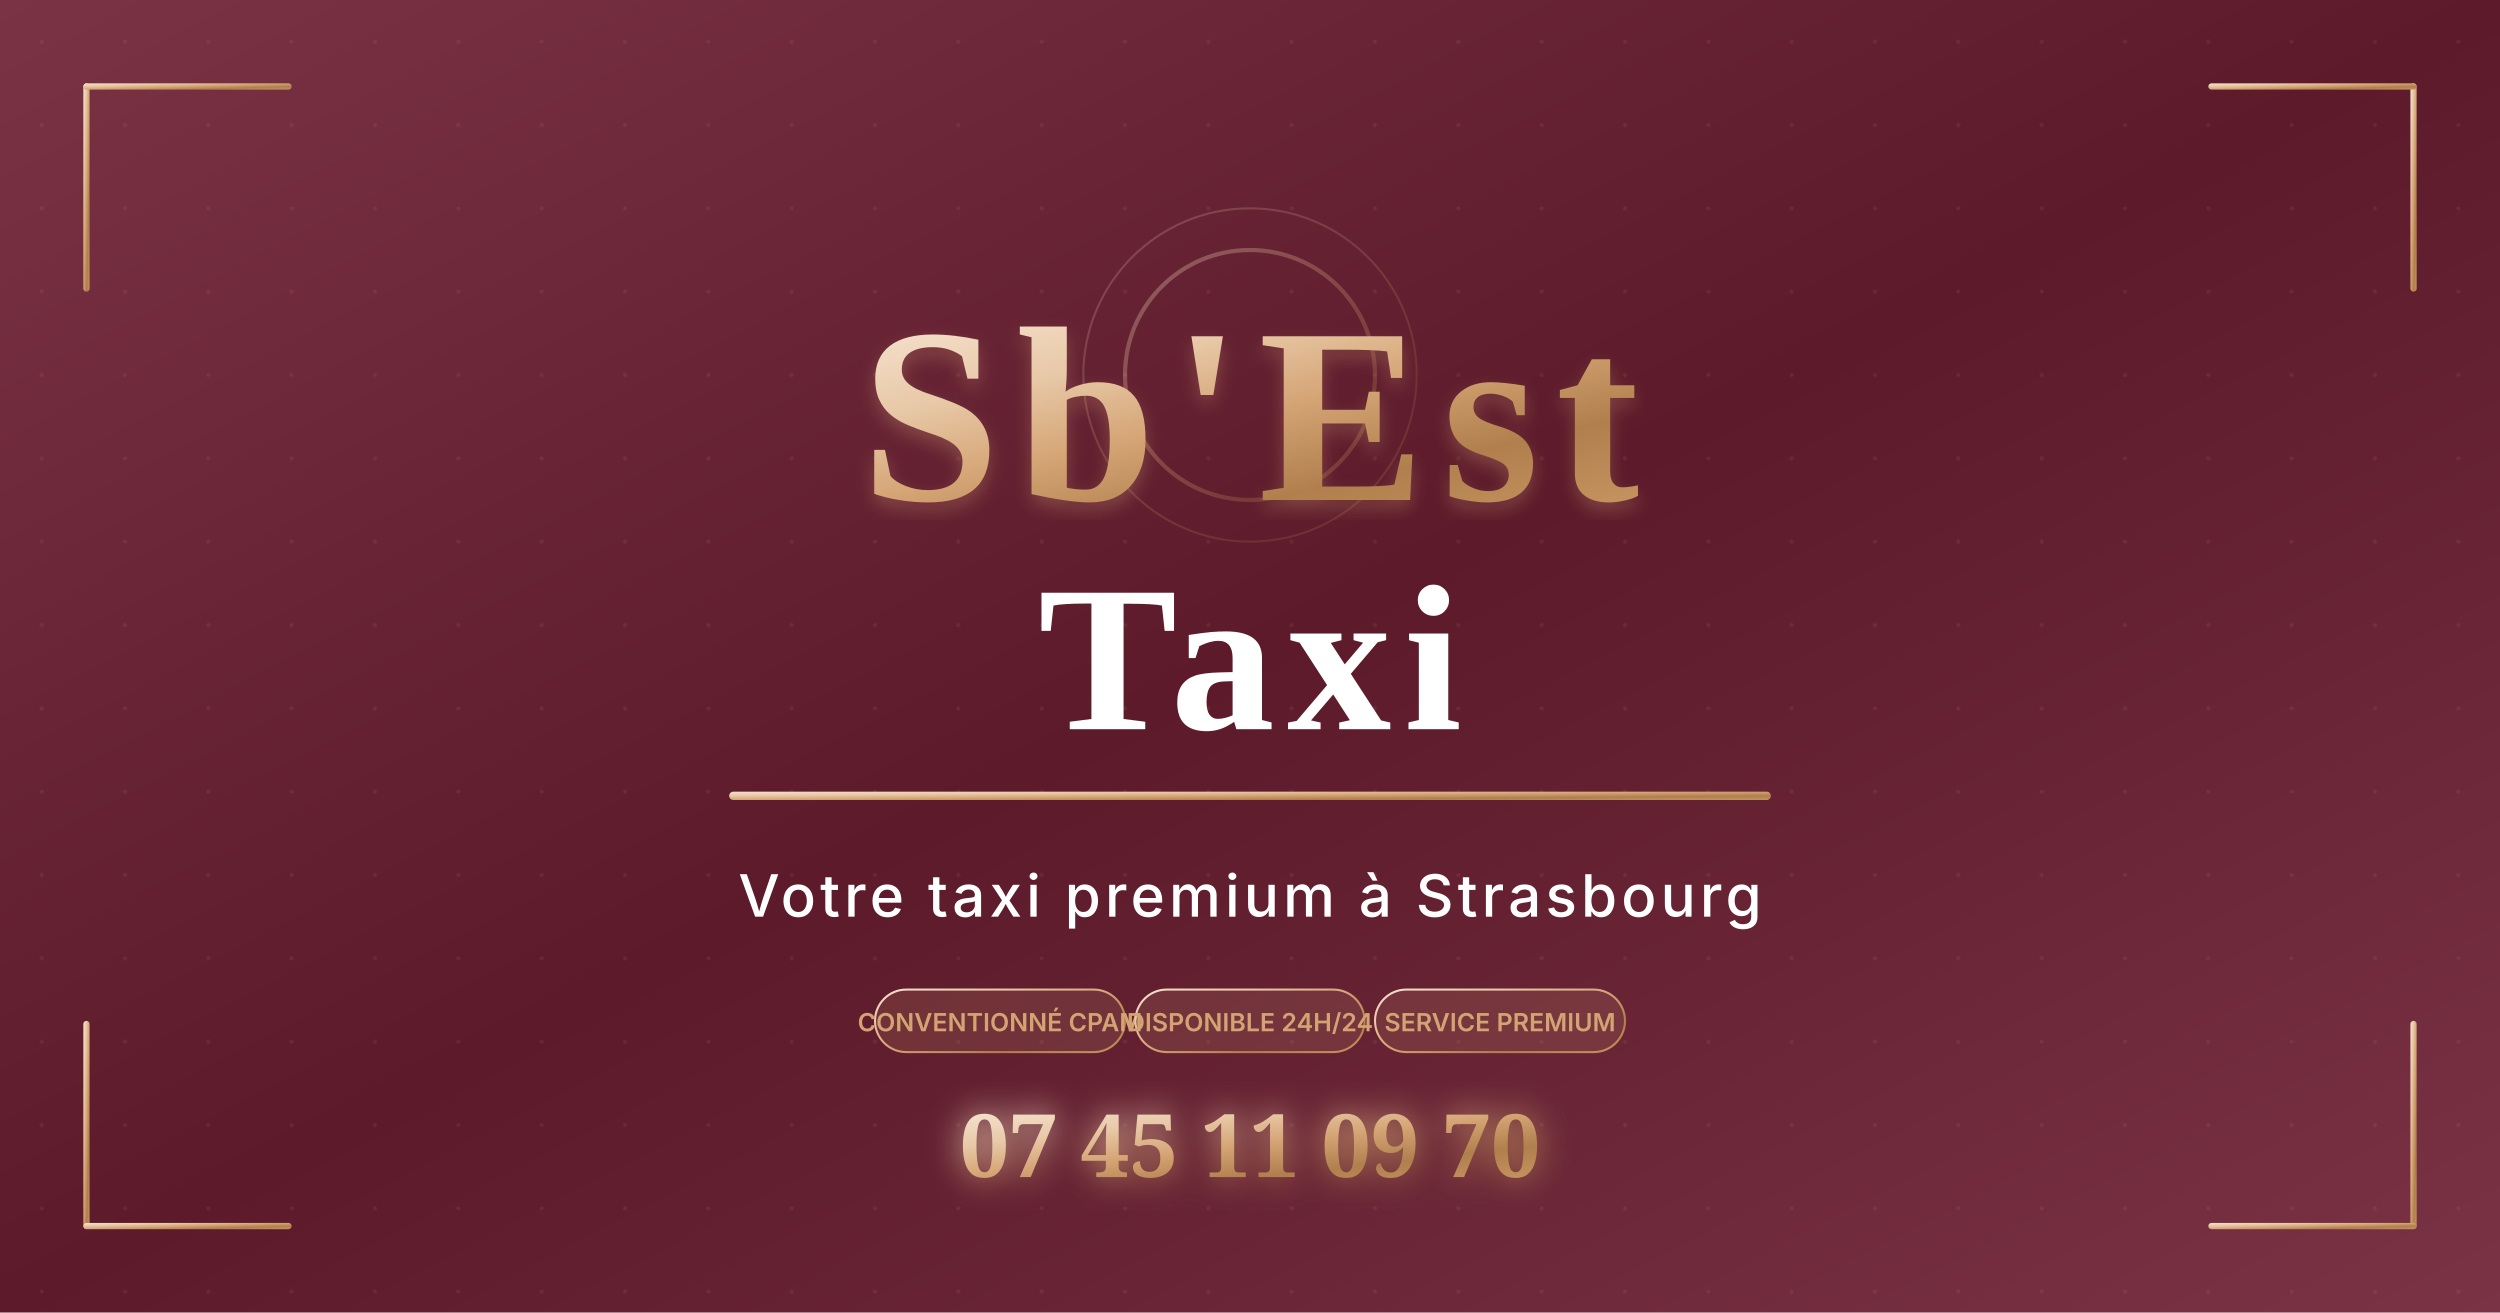
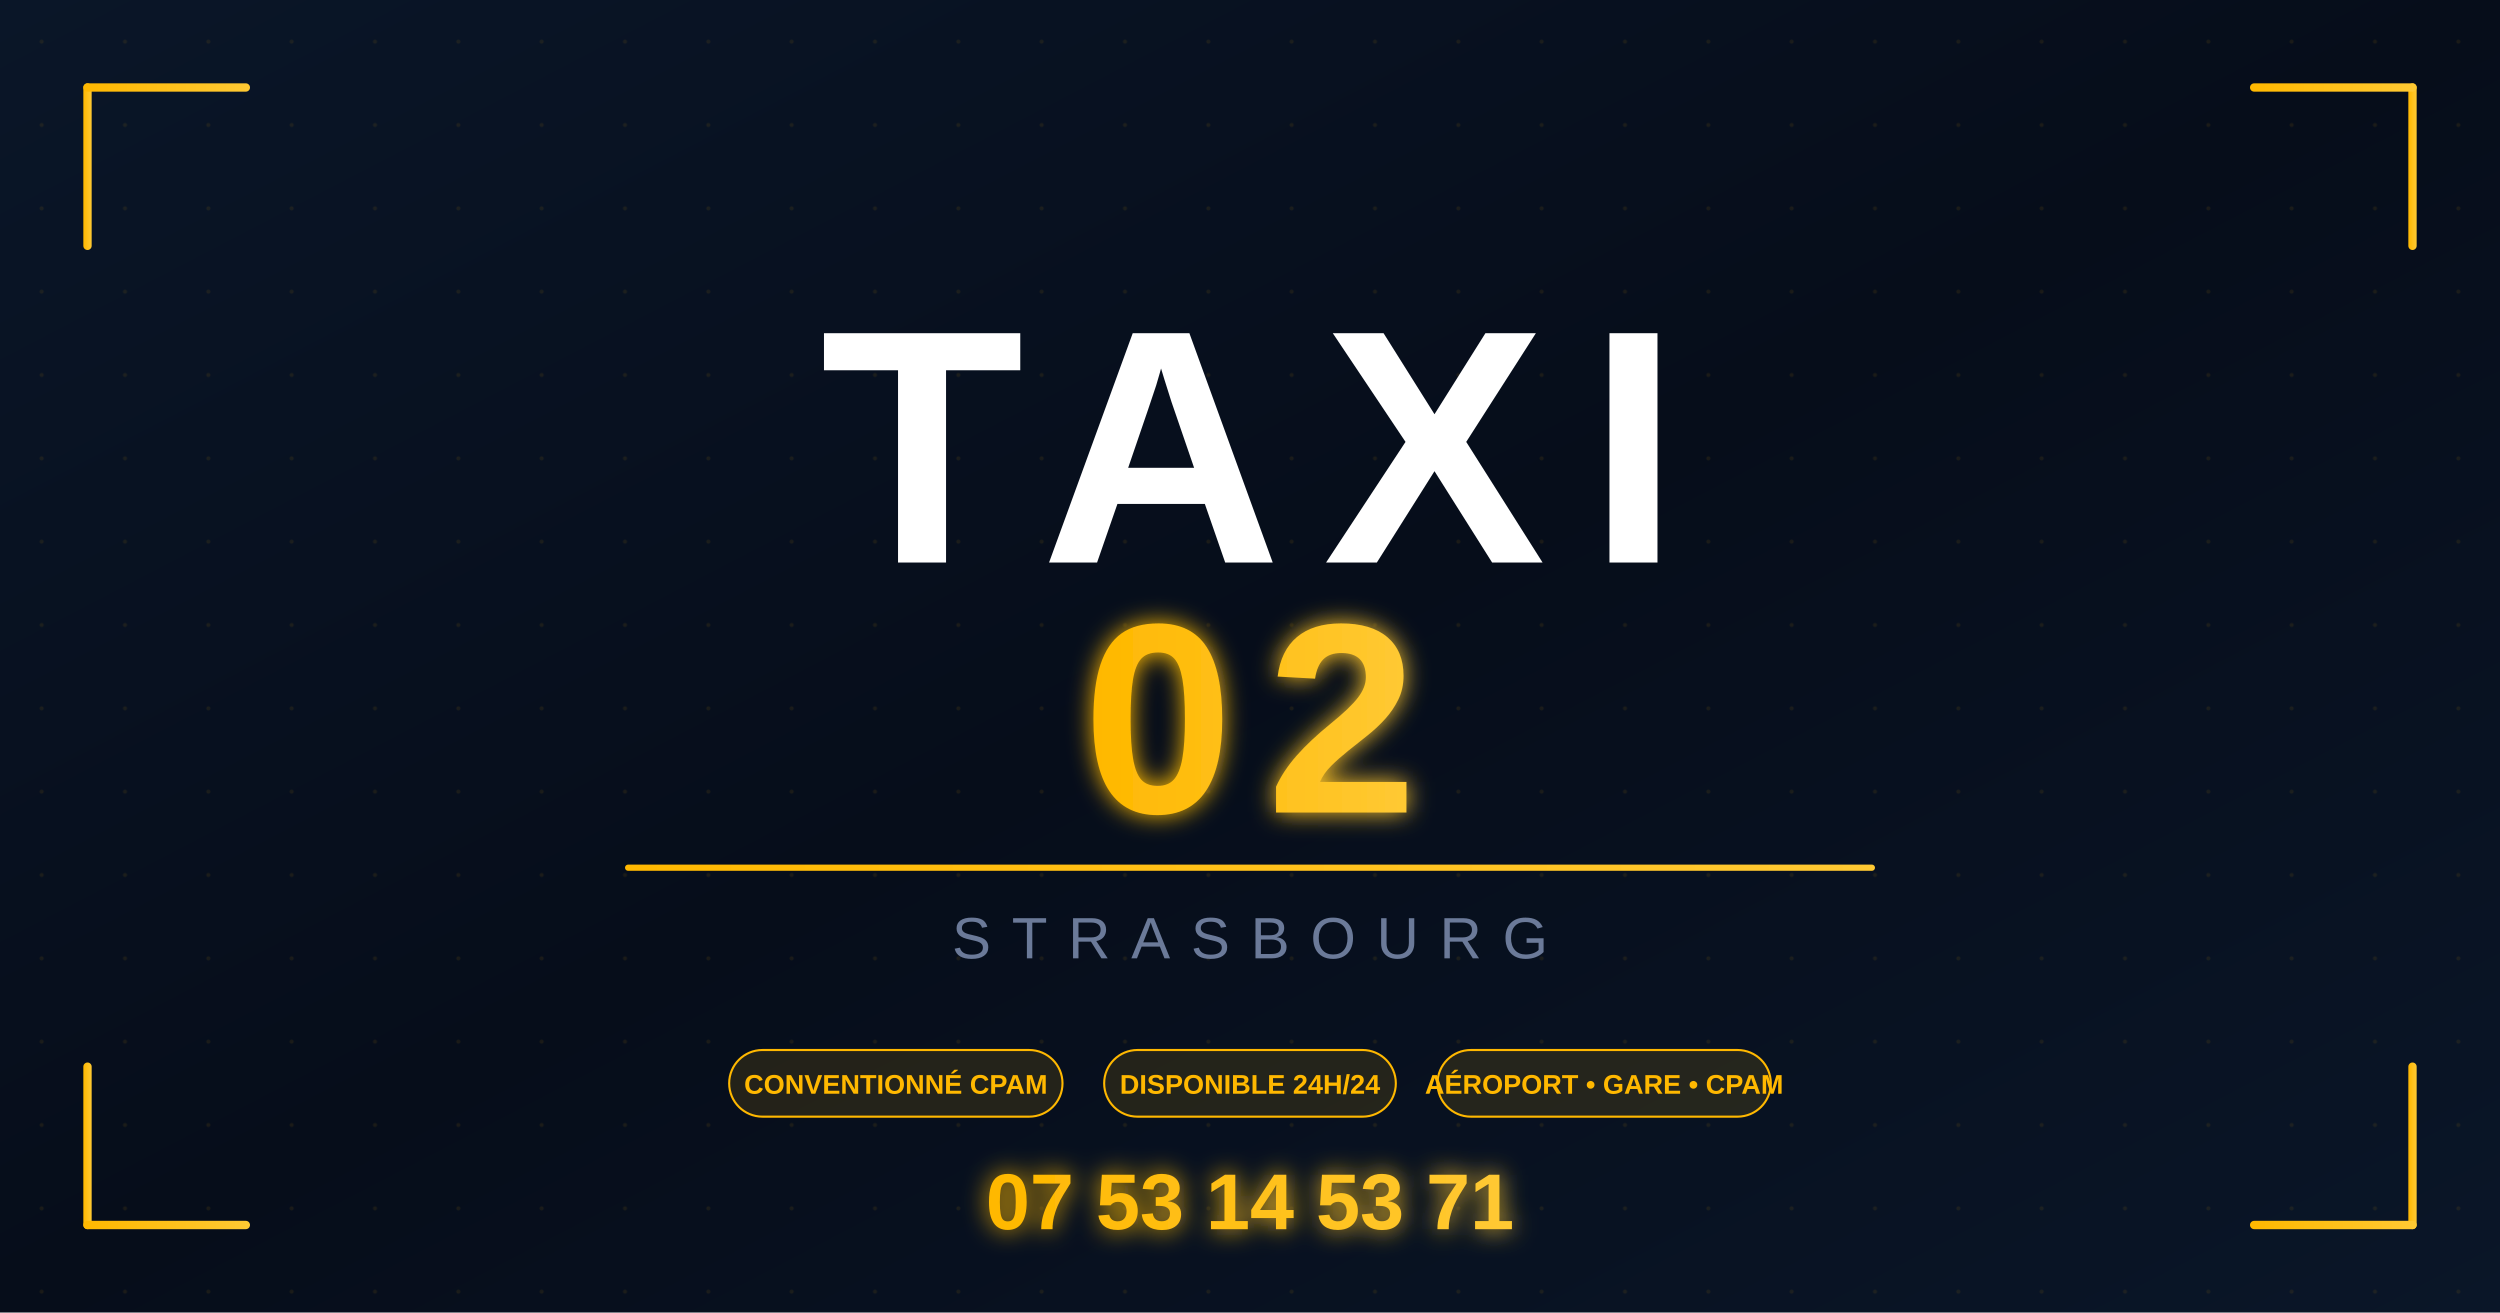
<svg xmlns="http://www.w3.org/2000/svg" viewBox="0 0 1200 630" width="1200" height="630">
  <defs>
    <linearGradient id="bgGradient" x1="0%" y1="0%" x2="100%" y2="100%">
-       <stop offset="0%" style="stop-color:#7A3345" />
-       <stop offset="50%" style="stop-color:#5C1A2A" />
-       <stop offset="100%" style="stop-color:#7A3345" />
+       <stop offset="0%" style="stop-color:#0A1628" />
+       <stop offset="50%" style="stop-color:#060D1A" />
+       <stop offset="100%" style="stop-color:#0A1628" />
    </linearGradient>
-     <linearGradient id="goldGrad" x1="0%" y1="0%" x2="100%" y2="100%">
-       <stop offset="0%" style="stop-color:#F5E0CC" />
-       <stop offset="25%" style="stop-color:#E8C9A8" />
-       <stop offset="50%" style="stop-color:#D4A373" />
-       <stop offset="75%" style="stop-color:#B07F4D" />
-       <stop offset="100%" style="stop-color:#C4935F" />
+     <linearGradient id="accentGrad" x1="0%" y1="0%" x2="100%" y2="0%">
+       <stop offset="0%" style="stop-color:#FFB800" />
+       <stop offset="100%" style="stop-color:#FFC933" />
    </linearGradient>
-     <linearGradient id="goldVertical" x1="0%" y1="0%" x2="0%" y2="100%">
-       <stop offset="0%" style="stop-color:#D4A373" />
-       <stop offset="100%" style="stop-color:#C4935F" />
-     </linearGradient>
-     <pattern id="dotPattern" x="0" y="0" width="40" height="40" patternUnits="userSpaceOnUse">
-       <circle cx="20" cy="20" r="1" fill="rgba(212, 163, 115, 0.1)" />
-     </pattern>
-     <filter id="textShadow" x="-10%" y="-10%" width="120%" height="120%">
-       <feDropShadow dx="0" dy="4" stdDeviation="4" flood-color="#D4A373" flood-opacity="0.3" />
-     </filter>
    <filter id="glow" x="-50%" y="-50%" width="200%" height="200%">
-       <feGaussianBlur stdDeviation="8" result="coloredBlur" />
+       <feGaussianBlur stdDeviation="6" result="coloredBlur" />
      <feMerge>
        <feMergeNode in="coloredBlur" />
        <feMergeNode in="SourceGraphic" />
      </feMerge>
    </filter>
+     <pattern id="dotPattern" x="0" y="0" width="40" height="40" patternUnits="userSpaceOnUse">
+       <circle cx="20" cy="20" r="1" fill="rgba(255,184,0,0.08)" />
+     </pattern>
  </defs>
  <rect width="1200" height="630" fill="url(#bgGradient)" />
  <rect width="1200" height="630" fill="url(#dotPattern)" />
-   <rect x="40" y="40" width="3" height="100" fill="url(#goldGrad)" rx="1.5" />
-   <rect x="40" y="490" width="3" height="100" fill="url(#goldGrad)" rx="1.5" />
-   <rect x="1157" y="40" width="3" height="100" fill="url(#goldGrad)" rx="1.5" />
-   <rect x="1157" y="490" width="3" height="100" fill="url(#goldGrad)" rx="1.5" />
-   <rect x="40" y="40" width="100" height="3" fill="url(#goldGrad)" rx="1.5" />
-   <rect x="40" y="587" width="100" height="3" fill="url(#goldGrad)" rx="1.5" />
-   <rect x="1060" y="40" width="100" height="3" fill="url(#goldGrad)" rx="1.5" />
-   <rect x="1060" y="587" width="100" height="3" fill="url(#goldGrad)" rx="1.5" />
-   <circle cx="600" cy="180" r="60" fill="none" stroke="url(#goldGrad)" stroke-width="2" opacity="0.3" />
-   <circle cx="600" cy="180" r="80" fill="none" stroke="url(#goldGrad)" stroke-width="1" opacity="0.2" />
-   <text x="600" y="240" font-family="'Playfair Display', Georgia, 'Times New Roman', serif" font-size="120" font-weight="700" letter-spacing="8" fill="url(#goldGrad)" text-anchor="middle" filter="url(#textShadow)">
-     Sb'Est
+   <rect x="40" y="40" width="4" height="80" fill="url(#accentGrad)" rx="2" />
+   <rect x="40" y="40" width="80" height="4" fill="url(#accentGrad)" rx="2" />
+   <rect x="1156" y="40" width="4" height="80" fill="url(#accentGrad)" rx="2" />
+   <rect x="1080" y="40" width="80" height="4" fill="url(#accentGrad)" rx="2" />
+   <rect x="40" y="510" width="4" height="80" fill="url(#accentGrad)" rx="2" />
+   <rect x="40" y="586" width="80" height="4" fill="url(#accentGrad)" rx="2" />
+   <rect x="1156" y="510" width="4" height="80" fill="url(#accentGrad)" rx="2" />
+   <rect x="1080" y="586" width="80" height="4" fill="url(#accentGrad)" rx="2" />
+   <text x="600" y="270" font-family="Arial, Helvetica, sans-serif" font-size="160" font-weight="700" letter-spacing="20" fill="#FFFFFF" text-anchor="middle">
+     TAXI
  </text>
-   <text x="600" y="350" font-family="'Playfair Display', Georgia, 'Times New Roman', serif" font-size="100" font-weight="700" letter-spacing="6" fill="#FFFFFF" text-anchor="middle">
-     Taxi
+   <text x="600" y="390" font-family="Arial, Helvetica, sans-serif" font-size="130" font-weight="700" letter-spacing="16" fill="url(#accentGrad)" text-anchor="middle" filter="url(#glow)">
+     02
  </text>
-   <rect x="350" y="380" width="500" height="4" fill="url(#goldGrad)" rx="2" />
-   <text x="600" y="440" font-family="'Inter', Arial, Helvetica, sans-serif" font-size="28" font-weight="500" fill="#FFFFFF" text-anchor="middle" letter-spacing="2">
-     Votre taxi premium à Strasbourg
+   <rect x="300" y="415" width="600" height="3" fill="url(#accentGrad)" rx="1.5" />
+   <text x="600" y="460" font-family="Arial, Helvetica, sans-serif" font-size="28" font-weight="400" letter-spacing="10" fill="#6B7A99" text-anchor="middle">
+     STRASBOURG
  </text>
-   <g transform="translate(600, 490)">
-     <rect x="-180" y="-15" width="120" height="30" fill="rgba(212, 163, 115, 0.15)" stroke="url(#goldGrad)" stroke-width="1" rx="15" />
-     <text x="-120" y="5" font-family="'Inter', Arial, sans-serif" font-size="12" font-weight="600" fill="#D4A373" text-anchor="middle">
-       CONVENTIONNÉ CPAM
-     </text>
-     <rect x="-55" y="-15" width="110" height="30" fill="rgba(212, 163, 115, 0.15)" stroke="url(#goldGrad)" stroke-width="1" rx="15" />
-     <text x="0" y="5" font-family="'Inter', Arial, sans-serif" font-size="12" font-weight="600" fill="#D4A373" text-anchor="middle">
-       DISPONIBLE 24H/24
-     </text>
-     <rect x="60" y="-15" width="120" height="30" fill="rgba(212, 163, 115, 0.15)" stroke="url(#goldGrad)" stroke-width="1" rx="15" />
-     <text x="120" y="5" font-family="'Inter', Arial, sans-serif" font-size="12" font-weight="600" fill="#D4A373" text-anchor="middle">
-       SERVICE PREMIUM
-     </text>
+   <g transform="translate(600, 520)">
+     <rect x="-250" y="-16" width="160" height="32" fill="rgba(255,184,0,0.12)" stroke="#FFB800" stroke-width="1" rx="16" />
+     <text x="-170" y="5" font-family="Arial, sans-serif" font-size="13" font-weight="600" fill="#FFB800" text-anchor="middle">CONVENTIONNÉ CPAM</text>
+     <rect x="-70" y="-16" width="140" height="32" fill="rgba(255,184,0,0.12)" stroke="#FFB800" stroke-width="1" rx="16" />
+     <text x="0" y="5" font-family="Arial, sans-serif" font-size="13" font-weight="600" fill="#FFB800" text-anchor="middle">DISPONIBLE 24H/24</text>
+     <rect x="90" y="-16" width="160" height="32" fill="rgba(255,184,0,0.12)" stroke="#FFB800" stroke-width="1" rx="16" />
+     <text x="170" y="5" font-family="Arial, sans-serif" font-size="13" font-weight="600" fill="#FFB800" text-anchor="middle">AÉROPORT • GARE • CPAM</text>
  </g>
-   <text x="600" y="565" font-family="'Playfair Display', Georgia, serif" font-size="42" font-weight="700" fill="url(#goldGrad)" text-anchor="middle" filter="url(#glow)">
-     07 45 11 09 70
+   <text x="600" y="590" font-family="Arial, Helvetica, sans-serif" font-size="38" font-weight="700" fill="url(#accentGrad)" text-anchor="middle" filter="url(#glow)">
+     07 53 14 53 71
  </text>
</svg>
